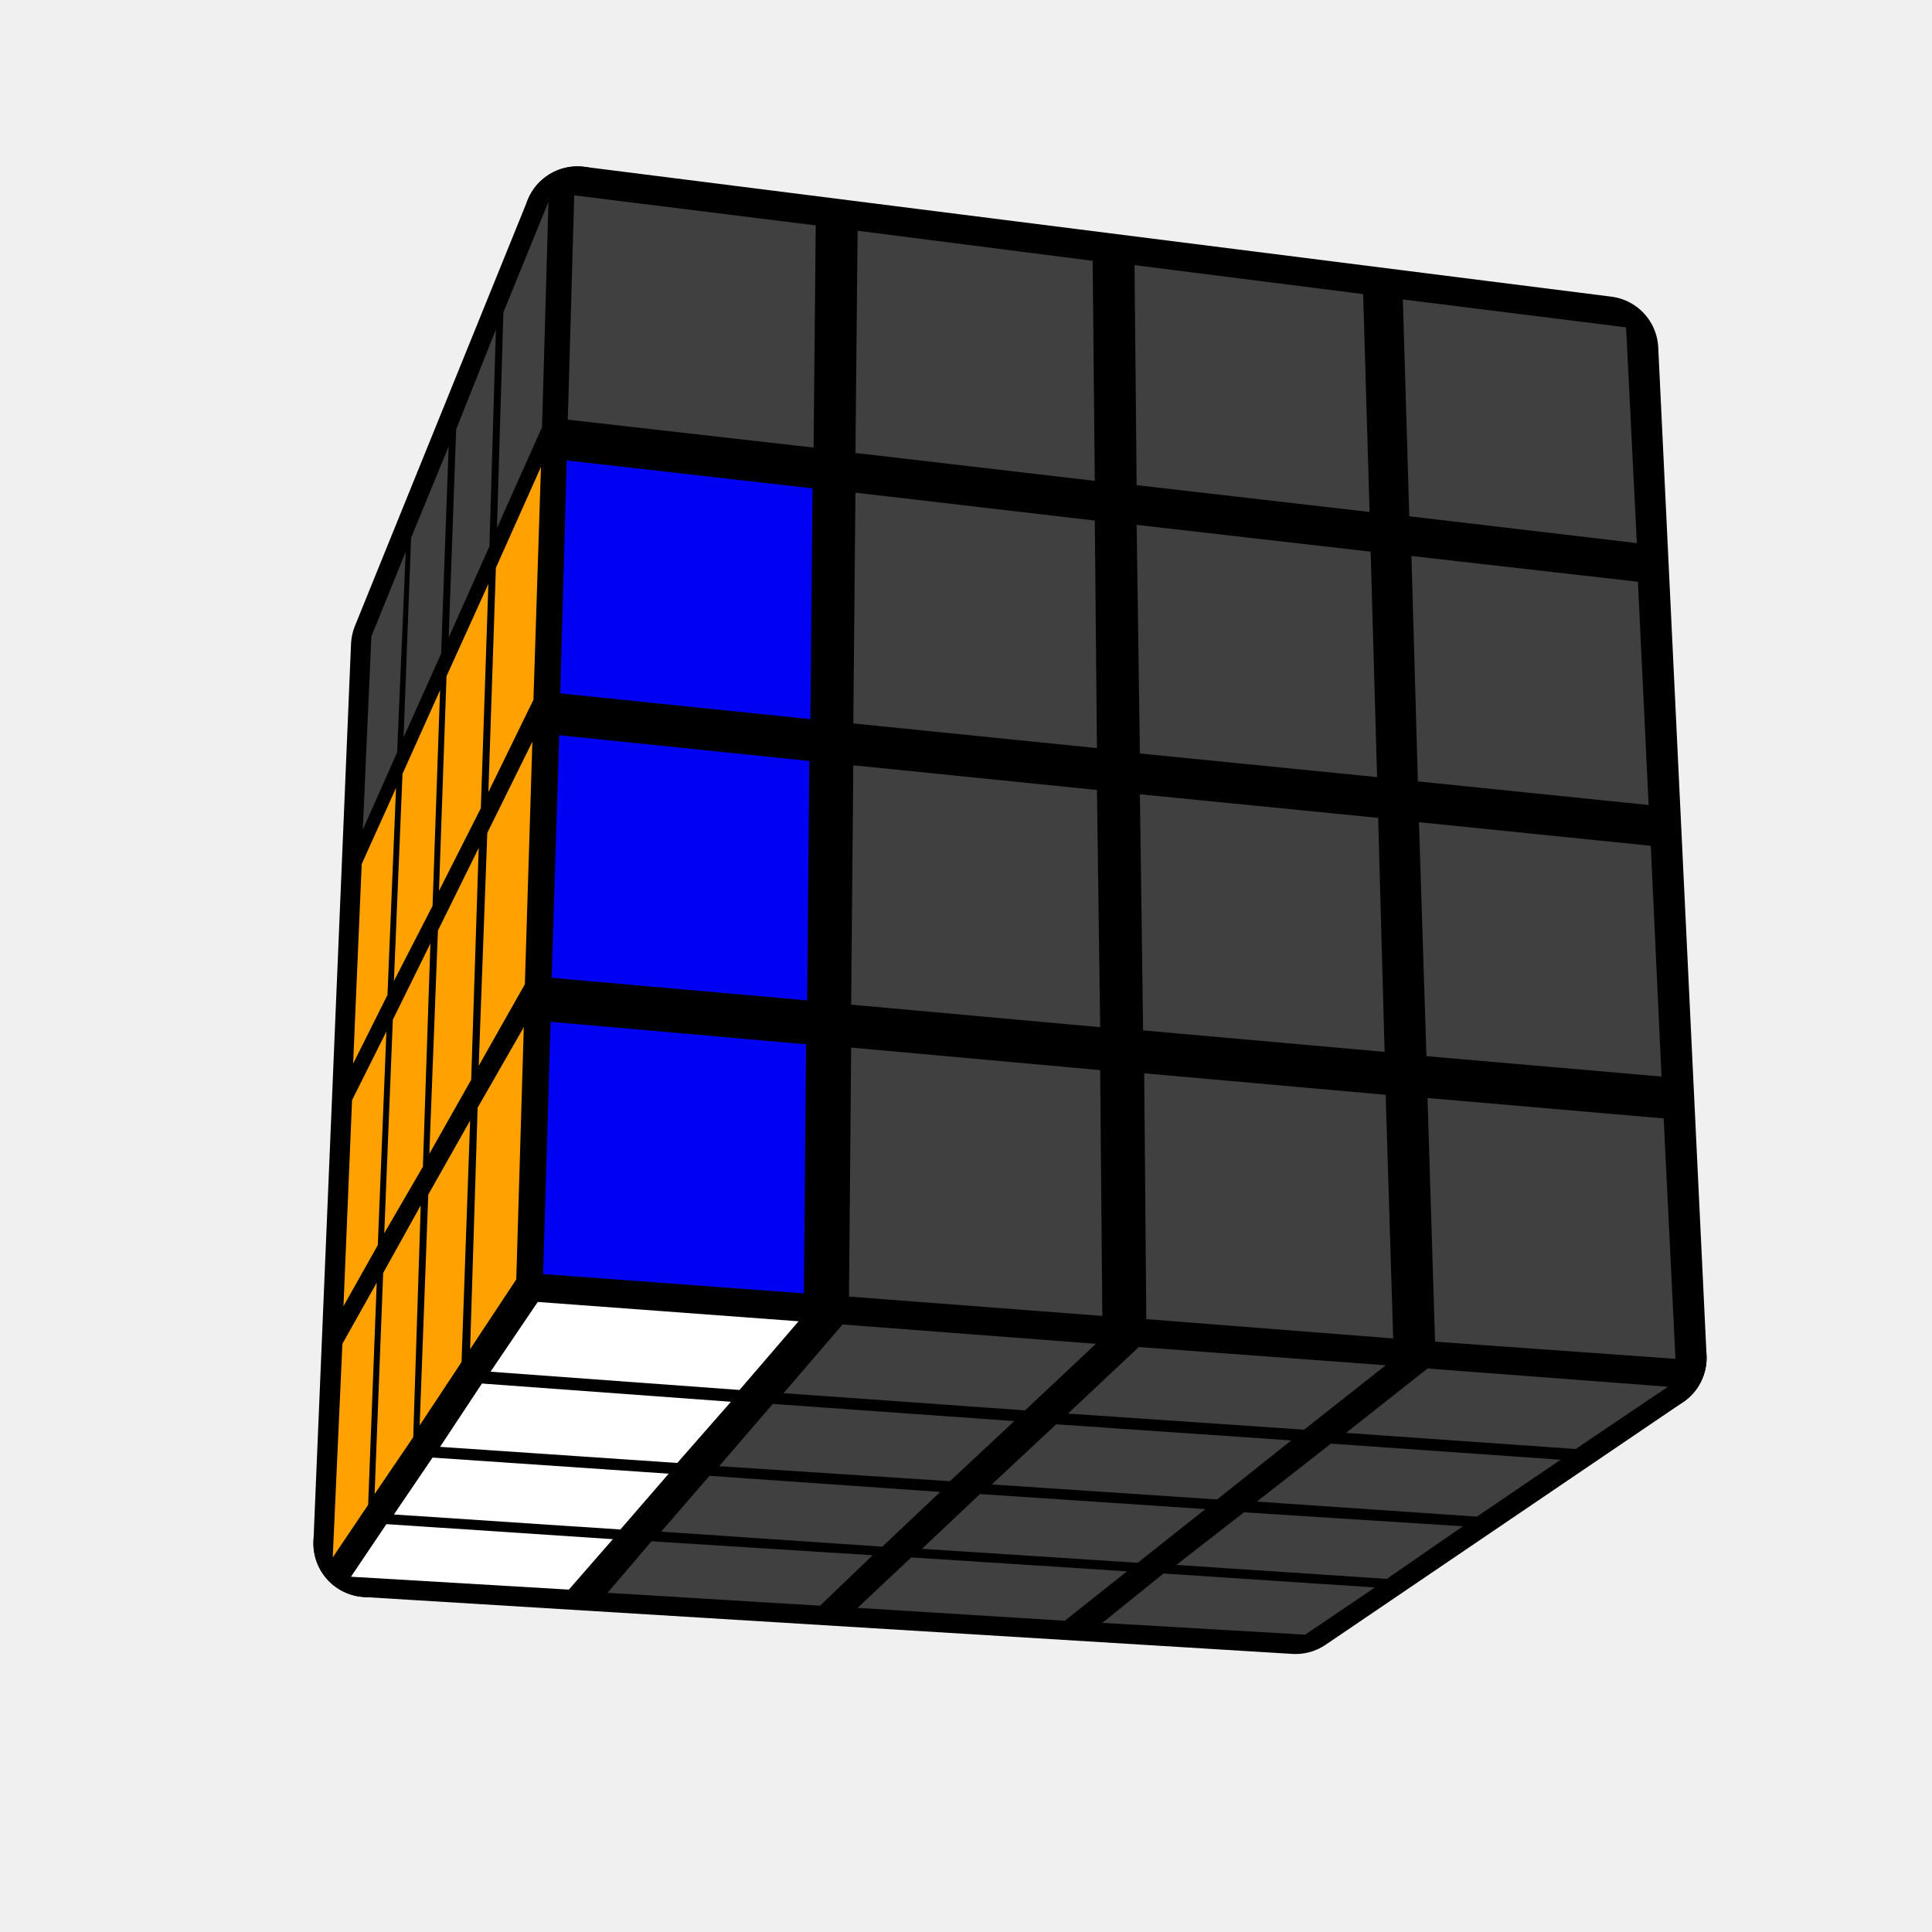
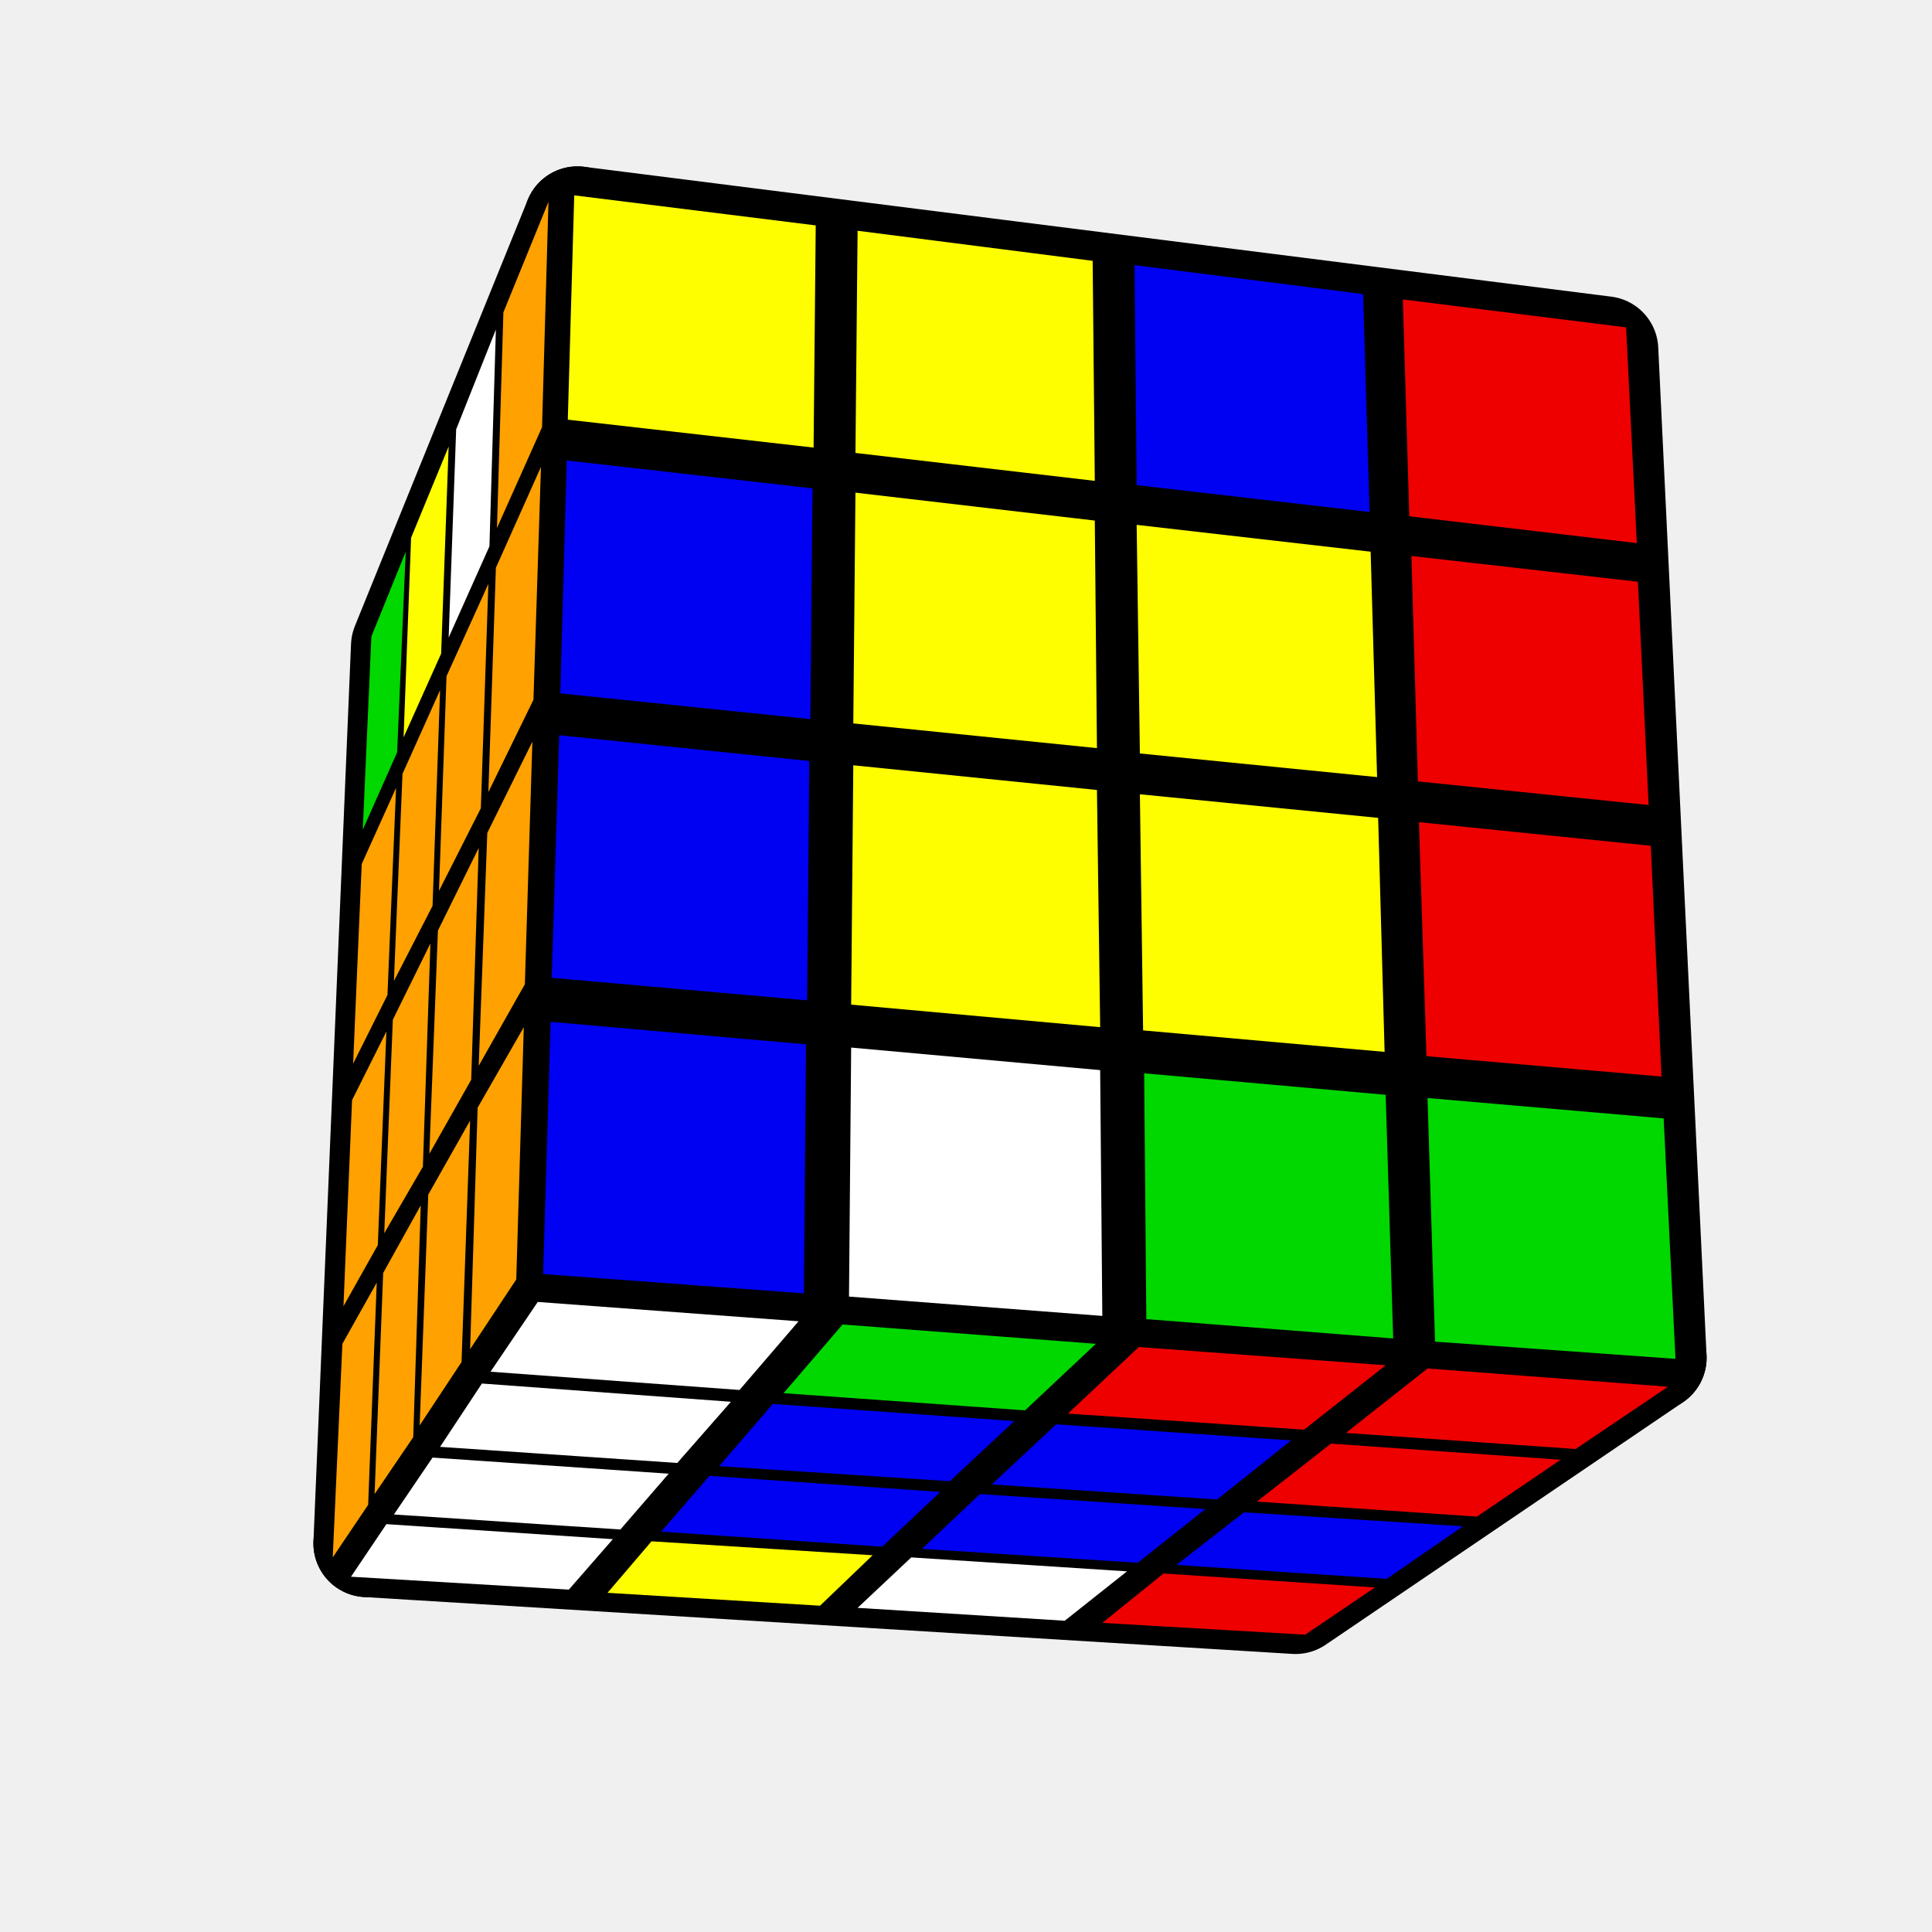
<svg xmlns="http://www.w3.org/2000/svg" version="1.1" width="250" height="250" viewBox="-0.9 -0.9 1.8 1.8">
  <g style="stroke-width:0.1;stroke-linejoin:round;opacity:1">
    <polygon fill="#000000" stroke="#000000" points="-0.523,-0.298 -0.362,-0.695 -0.391,0.288 -0.558,0.538" />
    <polygon fill="#000000" stroke="#000000" points="-0.391,0.288 0.64,0.365 0.307,0.591 -0.558,0.538" />
    <polygon fill="#000000" stroke="#000000" points="-0.362,-0.695 0.595,-0.574 0.64,0.365 -0.391,0.288" />
  </g>
  <g style="opacity:1;stroke-opacity:0.5;stroke-width:0;stroke-linejoin:round">
-     <polygon fill="#404040" stroke="#000000" points="-0.554,-0.307 -0.522,-0.386 -0.53,-0.199 -0.562,-0.127" />
-     <polygon fill="#404040" stroke="#000000" points="-0.517,-0.399 -0.482,-0.484 -0.489,-0.291 -0.524,-0.213" />
-     <polygon fill="#404040" stroke="#000000" points="-0.475,-0.5 -0.438,-0.593 -0.444,-0.391 -0.482,-0.306" />
-     <polygon fill="#404040" stroke="#000000" points="-0.431,-0.609 -0.389,-0.712 -0.395,-0.502 -0.437,-0.408" />
+     <polygon fill="#00D800" stroke="#000000" points="-0.554,-0.307 -0.522,-0.386 -0.53,-0.199 -0.562,-0.127" />
+     <polygon fill="#FEFE00" stroke="#000000" points="-0.517,-0.399 -0.482,-0.484 -0.489,-0.291 -0.524,-0.213" />
+     <polygon fill="#FFFFFF" stroke="#000000" points="-0.475,-0.5 -0.438,-0.593 -0.444,-0.391 -0.482,-0.306" />
+     <polygon fill="#FFA100" stroke="#000000" points="-0.431,-0.609 -0.389,-0.712 -0.395,-0.502 -0.437,-0.408" />
    <polygon fill="#FFA100" stroke="#000000" points="-0.563,-0.095 -0.531,-0.166 -0.539,0.027 -0.571,0.091" />
    <polygon fill="#FFA100" stroke="#000000" points="-0.525,-0.179 -0.49,-0.257 -0.497,-0.056 -0.533,0.014" />
    <polygon fill="#FFA100" stroke="#000000" points="-0.484,-0.27 -0.445,-0.356 -0.452,-0.147 -0.491,-0.07" />
    <polygon fill="#FFA100" stroke="#000000" points="-0.438,-0.371 -0.396,-0.465 -0.403,-0.248 -0.445,-0.162" />
    <polygon fill="#FFA100" stroke="#000000" points="-0.572,0.125 -0.54,0.061 -0.548,0.26 -0.58,0.317" />
    <polygon fill="#FFA100" stroke="#000000" points="-0.534,0.05 -0.499,-0.021 -0.506,0.187 -0.542,0.249" />
    <polygon fill="#FFA100" stroke="#000000" points="-0.492,-0.033 -0.454,-0.11 -0.461,0.106 -0.5,0.175" />
    <polygon fill="#FFA100" stroke="#000000" points="-0.446,-0.124 -0.404,-0.209 -0.411,0.017 -0.454,0.093" />
    <polygon fill="#FFA100" stroke="#000000" points="-0.581,0.352 -0.549,0.295 -0.557,0.502 -0.59,0.551" />
    <polygon fill="#FFA100" stroke="#000000" points="-0.543,0.286 -0.508,0.223 -0.515,0.439 -0.551,0.492" />
    <polygon fill="#FFA100" stroke="#000000" points="-0.501,0.213 -0.462,0.144 -0.47,0.369 -0.509,0.428" />
    <polygon fill="#FFA100" stroke="#000000" points="-0.455,0.132 -0.412,0.057 -0.419,0.292 -0.462,0.357" />
    <polygon fill="#FFFFFF" stroke="#000000" points="-0.399,0.313 -0.156,0.331 -0.211,0.395 -0.443,0.378" />
-     <polygon fill="#404040" stroke="#000000" points="-0.115,0.334 0.121,0.352 0.055,0.414 -0.17,0.398" />
-     <polygon fill="#404040" stroke="#000000" points="0.161,0.355 0.391,0.372 0.315,0.432 0.095,0.417" />
-     <polygon fill="#404040" stroke="#000000" points="0.43,0.375 0.654,0.392 0.568,0.45 0.354,0.435" />
+     <polygon fill="#00D800" stroke="#000000" points="-0.115,0.334 0.121,0.352 0.055,0.414 -0.17,0.398" />
+     <polygon fill="#EE0000" stroke="#000000" points="0.161,0.355 0.391,0.372 0.315,0.432 0.095,0.417" />
+     <polygon fill="#EE0000" stroke="#000000" points="0.43,0.375 0.654,0.392 0.568,0.45 0.354,0.435" />
    <polygon fill="#FFFFFF" stroke="#000000" points="-0.451,0.389 -0.219,0.406 -0.269,0.463 -0.49,0.448" />
-     <polygon fill="#404040" stroke="#000000" points="-0.18,0.408 0.045,0.424 -0.015,0.48 -0.23,0.466" />
-     <polygon fill="#404040" stroke="#000000" points="0.084,0.427 0.303,0.442 0.234,0.497 0.024,0.483" />
-     <polygon fill="#404040" stroke="#000000" points="0.34,0.445 0.554,0.46 0.476,0.513 0.271,0.499" />
+     <polygon fill="#0000F2" stroke="#000000" points="-0.18,0.408 0.045,0.424 -0.015,0.48 -0.23,0.466" />
+     <polygon fill="#0000F2" stroke="#000000" points="0.084,0.427 0.303,0.442 0.234,0.497 0.024,0.483" />
+     <polygon fill="#EE0000" stroke="#000000" points="0.34,0.445 0.554,0.46 0.476,0.513 0.271,0.499" />
    <polygon fill="#FFFFFF" stroke="#000000" points="-0.497,0.458 -0.277,0.473 -0.322,0.525 -0.533,0.511" />
-     <polygon fill="#404040" stroke="#000000" points="-0.239,0.475 -0.024,0.49 -0.078,0.541 -0.284,0.527" />
-     <polygon fill="#404040" stroke="#000000" points="0.013,0.492 0.223,0.506 0.16,0.556 -0.041,0.543" />
-     <polygon fill="#404040" stroke="#000000" points="0.259,0.509 0.463,0.522 0.392,0.571 0.196,0.558" />
+     <polygon fill="#0000F2" stroke="#000000" points="-0.239,0.475 -0.024,0.49 -0.078,0.541 -0.284,0.527" />
+     <polygon fill="#0000F2" stroke="#000000" points="0.013,0.492 0.223,0.506 0.16,0.556 -0.041,0.543" />
+     <polygon fill="#0000F2" stroke="#000000" points="0.259,0.509 0.463,0.522 0.392,0.571 0.196,0.558" />
    <polygon fill="#FFFFFF" stroke="#000000" points="-0.54,0.52 -0.329,0.534 -0.37,0.581 -0.573,0.569" />
-     <polygon fill="#404040" stroke="#000000" points="-0.293,0.536 -0.087,0.549 -0.136,0.596 -0.334,0.584" />
-     <polygon fill="#404040" stroke="#000000" points="-0.051,0.551 0.15,0.564 0.092,0.61 -0.101,0.598" />
-     <polygon fill="#404040" stroke="#000000" points="0.184,0.566 0.381,0.579 0.316,0.623 0.127,0.612" />
-     <polygon fill="#404040" stroke="#000000" points="-0.365,-0.718 -0.14,-0.69 -0.142,-0.483 -0.371,-0.509" />
-     <polygon fill="#404040" stroke="#000000" points="-0.101,-0.685 0.118,-0.657 0.12,-0.452 -0.103,-0.478" />
-     <polygon fill="#404040" stroke="#000000" points="0.157,-0.653 0.37,-0.626 0.376,-0.423 0.159,-0.448" />
-     <polygon fill="#404040" stroke="#000000" points="0.407,-0.621 0.615,-0.595 0.625,-0.394 0.413,-0.419" />
+     <polygon fill="#FEFE00" stroke="#000000" points="-0.293,0.536 -0.087,0.549 -0.136,0.596 -0.334,0.584" />
+     <polygon fill="#FFFFFF" stroke="#000000" points="-0.051,0.551 0.15,0.564 0.092,0.61 -0.101,0.598" />
+     <polygon fill="#EE0000" stroke="#000000" points="0.184,0.566 0.381,0.579 0.316,0.623 0.127,0.612" />
+     <polygon fill="#FEFE00" stroke="#000000" points="-0.365,-0.718 -0.14,-0.69 -0.142,-0.483 -0.371,-0.509" />
+     <polygon fill="#FEFE00" stroke="#000000" points="-0.101,-0.685 0.118,-0.657 0.12,-0.452 -0.103,-0.478" />
+     <polygon fill="#0000F2" stroke="#000000" points="0.157,-0.653 0.37,-0.626 0.376,-0.423 0.159,-0.448" />
+     <polygon fill="#EE0000" stroke="#000000" points="0.407,-0.621 0.615,-0.595 0.625,-0.394 0.413,-0.419" />
    <polygon fill="#0000F2" stroke="#000000" points="-0.372,-0.471 -0.143,-0.445 -0.145,-0.23 -0.378,-0.254" />
-     <polygon fill="#404040" stroke="#000000" points="-0.103,-0.441 0.12,-0.415 0.122,-0.203 -0.105,-0.226" />
-     <polygon fill="#404040" stroke="#000000" points="0.159,-0.411 0.377,-0.386 0.383,-0.176 0.162,-0.198" />
-     <polygon fill="#404040" stroke="#000000" points="0.415,-0.382 0.626,-0.358 0.636,-0.15 0.421,-0.172" />
+     <polygon fill="#FEFE00" stroke="#000000" points="-0.103,-0.441 0.12,-0.415 0.122,-0.203 -0.105,-0.226" />
+     <polygon fill="#FEFE00" stroke="#000000" points="0.159,-0.411 0.377,-0.386 0.383,-0.176 0.162,-0.198" />
+     <polygon fill="#EE0000" stroke="#000000" points="0.415,-0.382 0.626,-0.358 0.636,-0.15 0.421,-0.172" />
    <polygon fill="#0000F2" stroke="#000000" points="-0.379,-0.215 -0.146,-0.191 -0.148,0.032 -0.386,0.011" />
-     <polygon fill="#404040" stroke="#000000" points="-0.105,-0.187 0.122,-0.164 0.125,0.057 -0.107,0.036" />
-     <polygon fill="#404040" stroke="#000000" points="0.162,-0.16 0.384,-0.138 0.39,0.08 0.165,0.06" />
-     <polygon fill="#404040" stroke="#000000" points="0.422,-0.134 0.638,-0.112 0.648,0.103 0.429,0.084" />
+     <polygon fill="#FEFE00" stroke="#000000" points="-0.105,-0.187 0.122,-0.164 0.125,0.057 -0.107,0.036" />
+     <polygon fill="#FEFE00" stroke="#000000" points="0.162,-0.16 0.384,-0.138 0.39,0.08 0.165,0.06" />
+     <polygon fill="#EE0000" stroke="#000000" points="0.422,-0.134 0.638,-0.112 0.648,0.103 0.429,0.084" />
    <polygon fill="#0000F2" stroke="#000000" points="-0.387,0.052 -0.149,0.073 -0.151,0.305 -0.394,0.287" />
-     <polygon fill="#404040" stroke="#000000" points="-0.107,0.076 0.125,0.097 0.127,0.326 -0.109,0.308" />
-     <polygon fill="#404040" stroke="#000000" points="0.166,0.1 0.391,0.12 0.398,0.347 0.168,0.329" />
-     <polygon fill="#404040" stroke="#000000" points="0.43,0.123 0.65,0.142 0.661,0.366 0.437,0.35" />
+     <polygon fill="#FFFFFF" stroke="#000000" points="-0.107,0.076 0.125,0.097 0.127,0.326 -0.109,0.308" />
+     <polygon fill="#00D800" stroke="#000000" points="0.166,0.1 0.391,0.12 0.398,0.347 0.168,0.329" />
+     <polygon fill="#00D800" stroke="#000000" points="0.43,0.123 0.65,0.142 0.661,0.366 0.437,0.35" />
  </g>
</svg>
